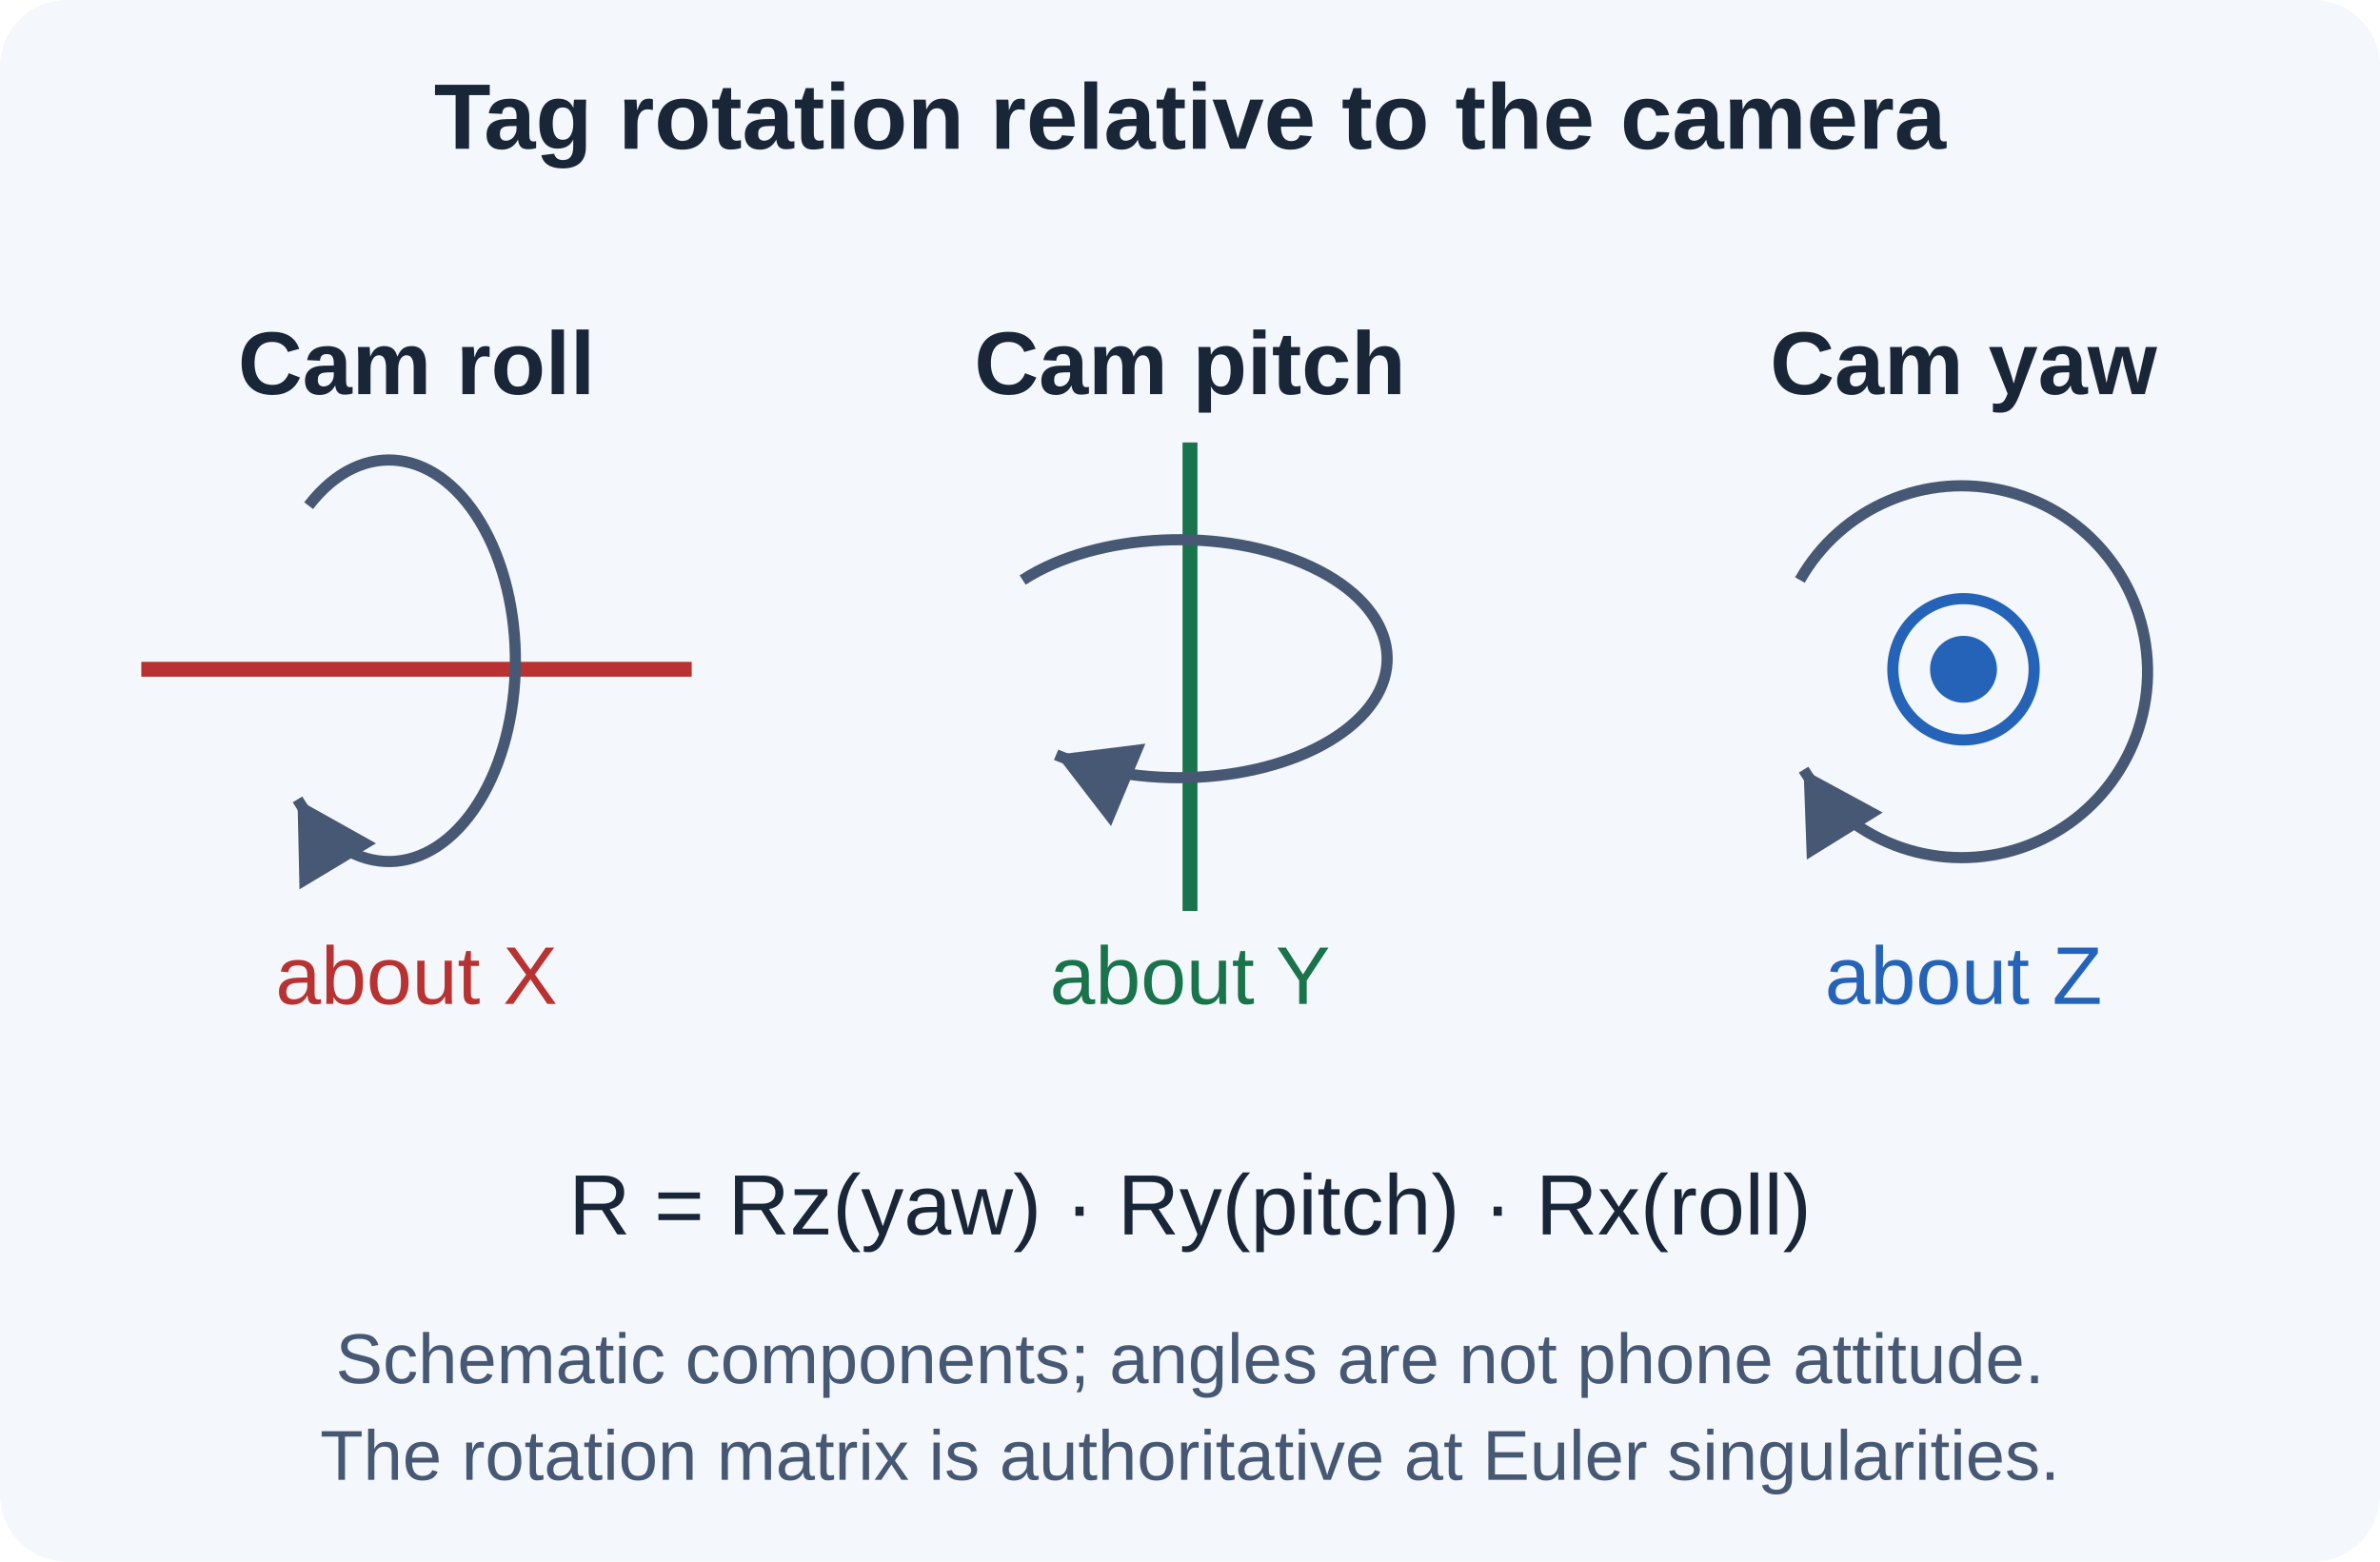
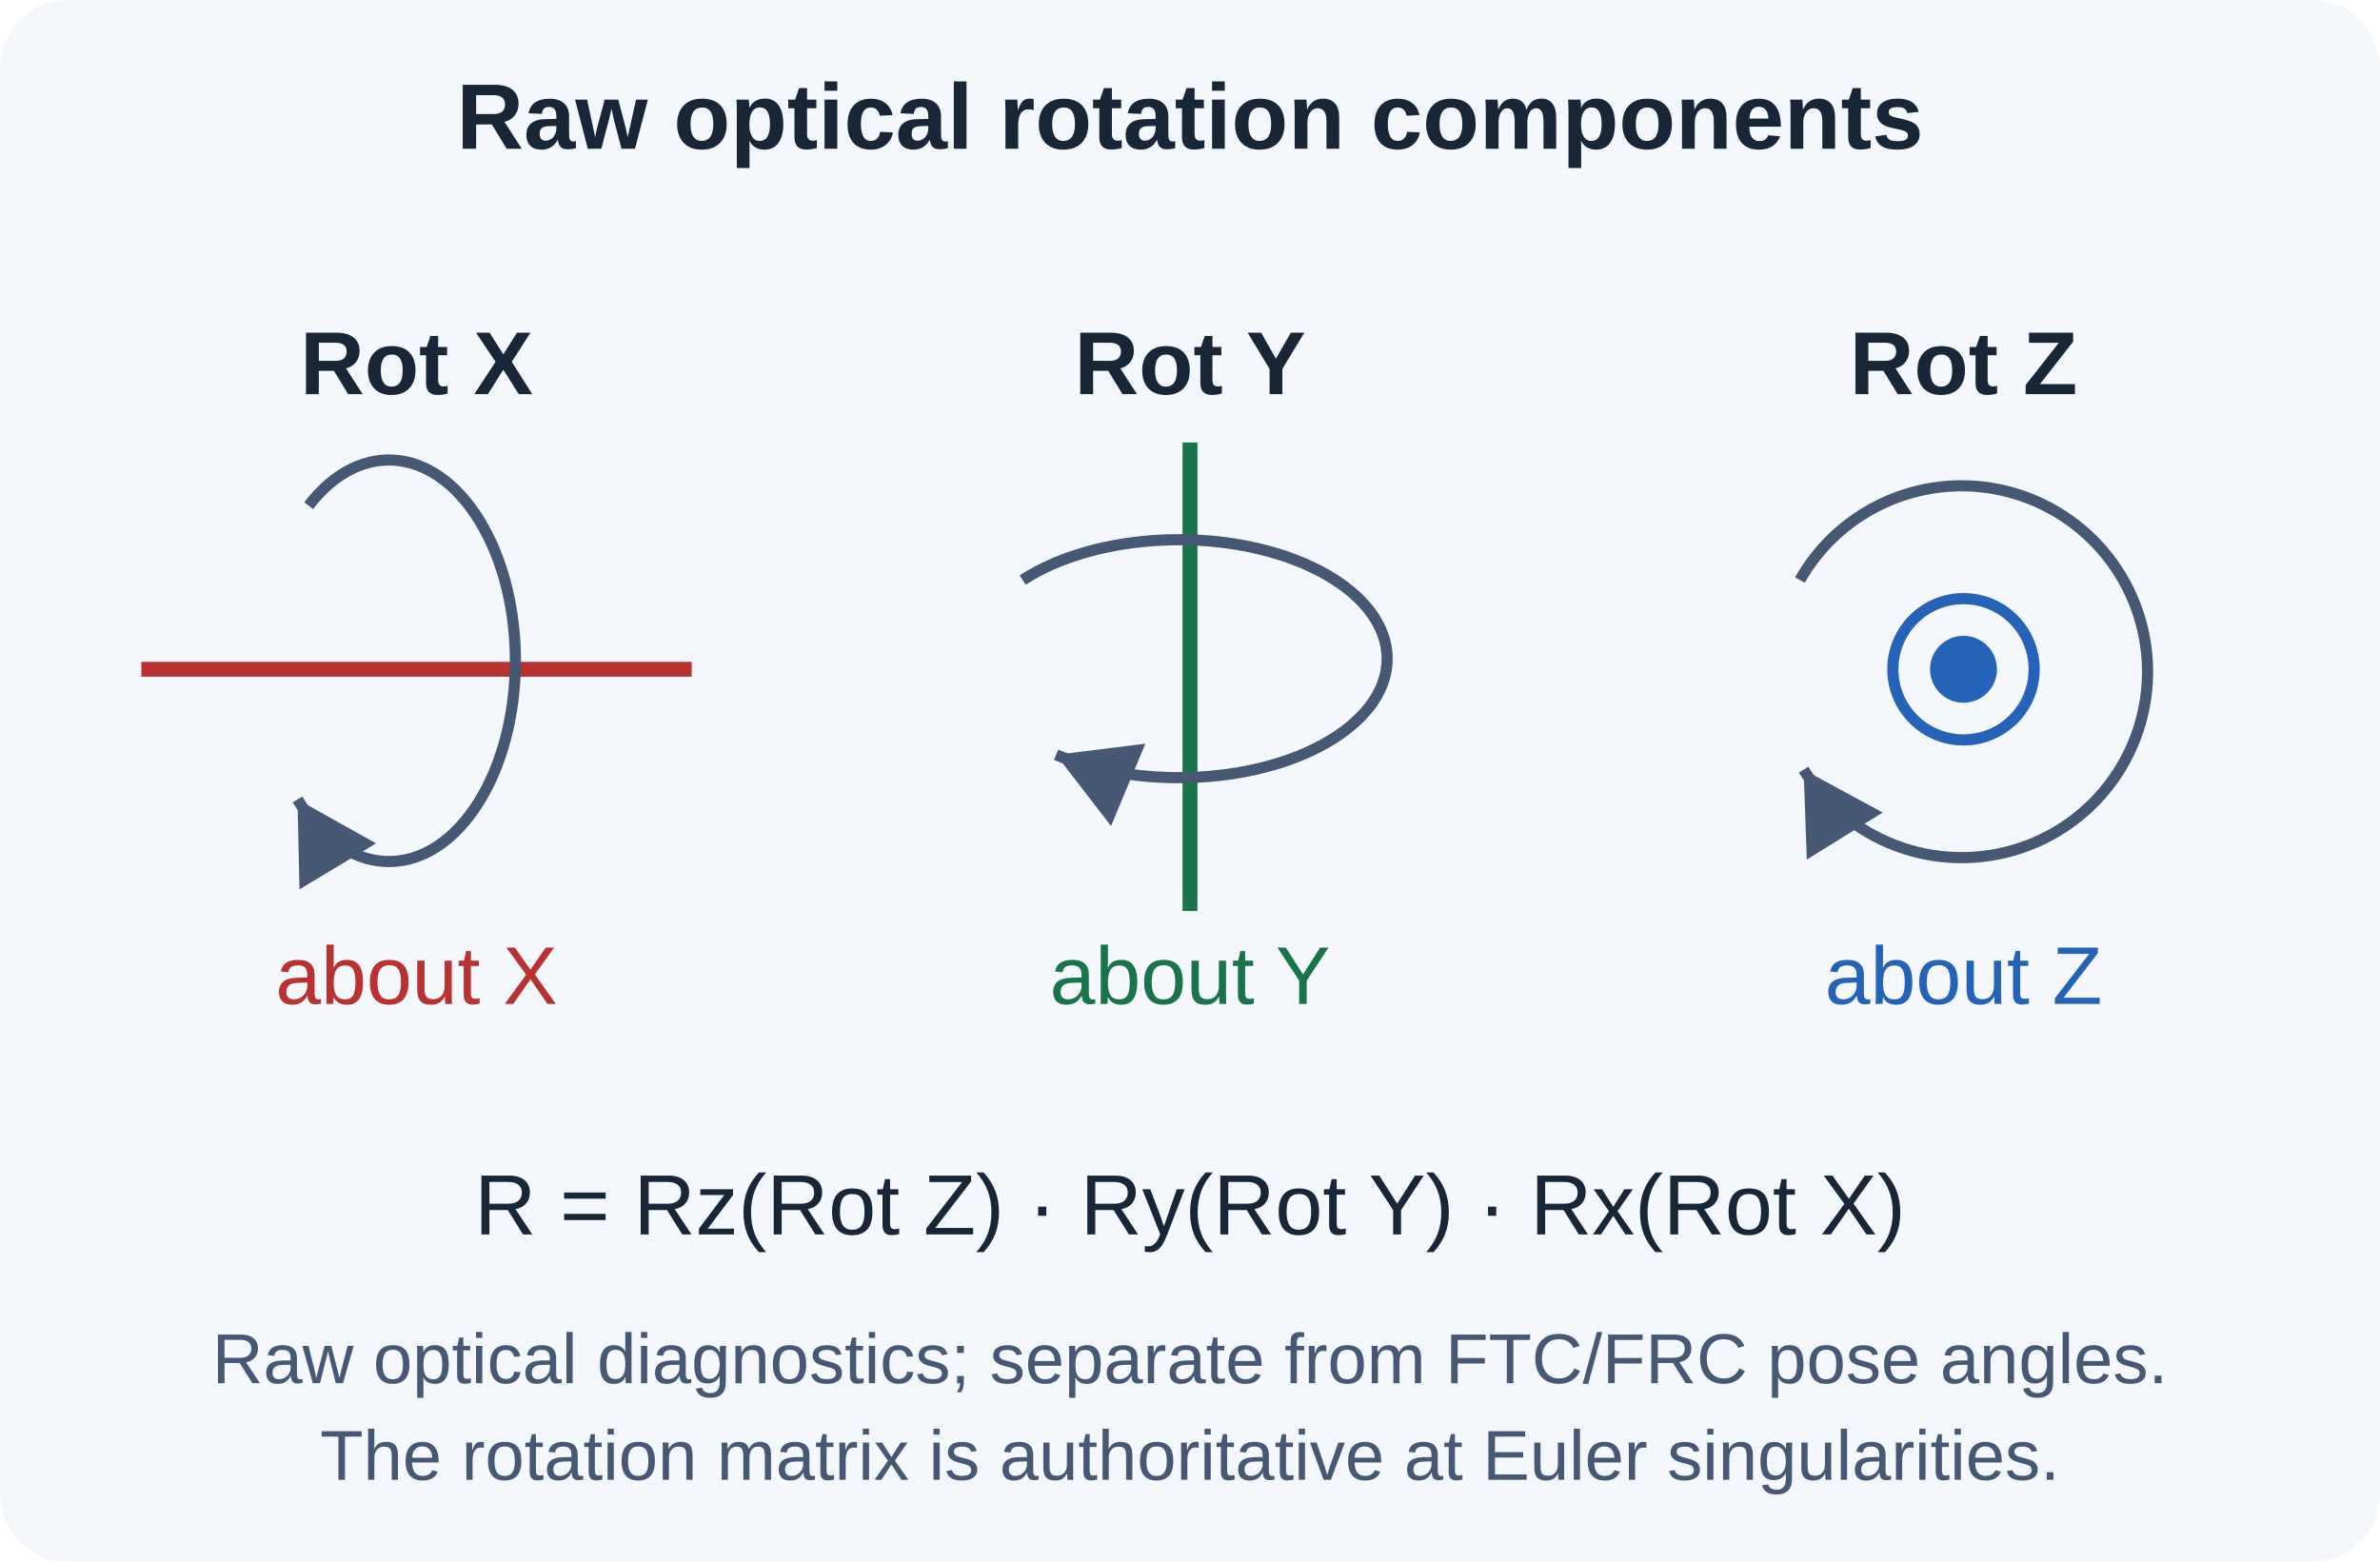
<svg xmlns="http://www.w3.org/2000/svg" width="640" height="420" viewBox="0 0 640 420" role="img" aria-labelledby="title desc">
  <defs>
    <marker id="arrow" markerWidth="8" markerHeight="8" refX="7" refY="4" orient="auto">
      <path d="M0 0L7 4L0 8" fill="#465873" />
    </marker>
  </defs>
  <rect width="640" height="420" rx="18" fill="#f4f7fb" />
  <g font-family="-apple-system,BlinkMacSystemFont,Arial,sans-serif" fill="#182638" text-anchor="middle">
-     <text x="320" y="40" font-size="25" font-weight="700">Tag rotation relative to the camera</text>
+     <text x="320" y="40" font-size="25" font-weight="700">Raw optical rotation components</text>
    <g transform="translate(112 180)">
      <path d="M-74 0H74" stroke="#b83232" stroke-width="4" />
      <path d="M-29 -44A34 54 0 1 1-32 35" fill="none" stroke="#465873" stroke-width="3" marker-end="url(#arrow)" />
-       <text y="-74" font-size="24" font-weight="600">Cam roll</text>
+       <text y="-74" font-size="24" font-weight="600">Rot X</text>
      <text y="90" font-size="22" fill="#b83232">about X</text>
    </g>
    <g transform="translate(320 180)">
      <path d="M0-61V65" stroke="#19734b" stroke-width="4" />
      <path d="M-45 -24A56 32 0 1 1-36 23" fill="none" stroke="#465873" stroke-width="3" marker-end="url(#arrow)" />
-       <text y="-74" font-size="24" font-weight="600">Cam pitch</text>
+       <text y="-74" font-size="24" font-weight="600">Rot Y</text>
      <text y="90" font-size="22" fill="#19734b">about Y</text>
    </g>
    <g transform="translate(528 180)">
      <circle r="9" fill="#2563b8" />
      <circle r="19" fill="none" stroke="#2563b8" stroke-width="3" />
      <path d="M-44 -24A50 50 0 1 1-43 27" fill="none" stroke="#465873" stroke-width="3" marker-end="url(#arrow)" />
-       <text y="-74" font-size="24" font-weight="600">Cam yaw</text>
+       <text y="-74" font-size="24" font-weight="600">Rot Z</text>
      <text y="90" font-size="22" fill="#2563b8">about Z</text>
    </g>
-     <text x="320" y="332" font-size="23">R = Rz(yaw) · Ry(pitch) · Rx(roll)</text>
-     <text x="320" y="372" font-size="19" fill="#465873">Schematic components; angles are not phone attitude.</text>
+     <text x="320" y="332" font-size="23">R = Rz(Rot Z) · Ry(Rot Y) · Rx(Rot X)</text>
+     <text x="320" y="372" font-size="19" fill="#465873">Raw optical diagnostics; separate from FTC/FRC pose angles.</text>
    <text x="320" y="398" font-size="19" fill="#465873">The rotation matrix is authoritative at Euler singularities.</text>
  </g>
</svg>
